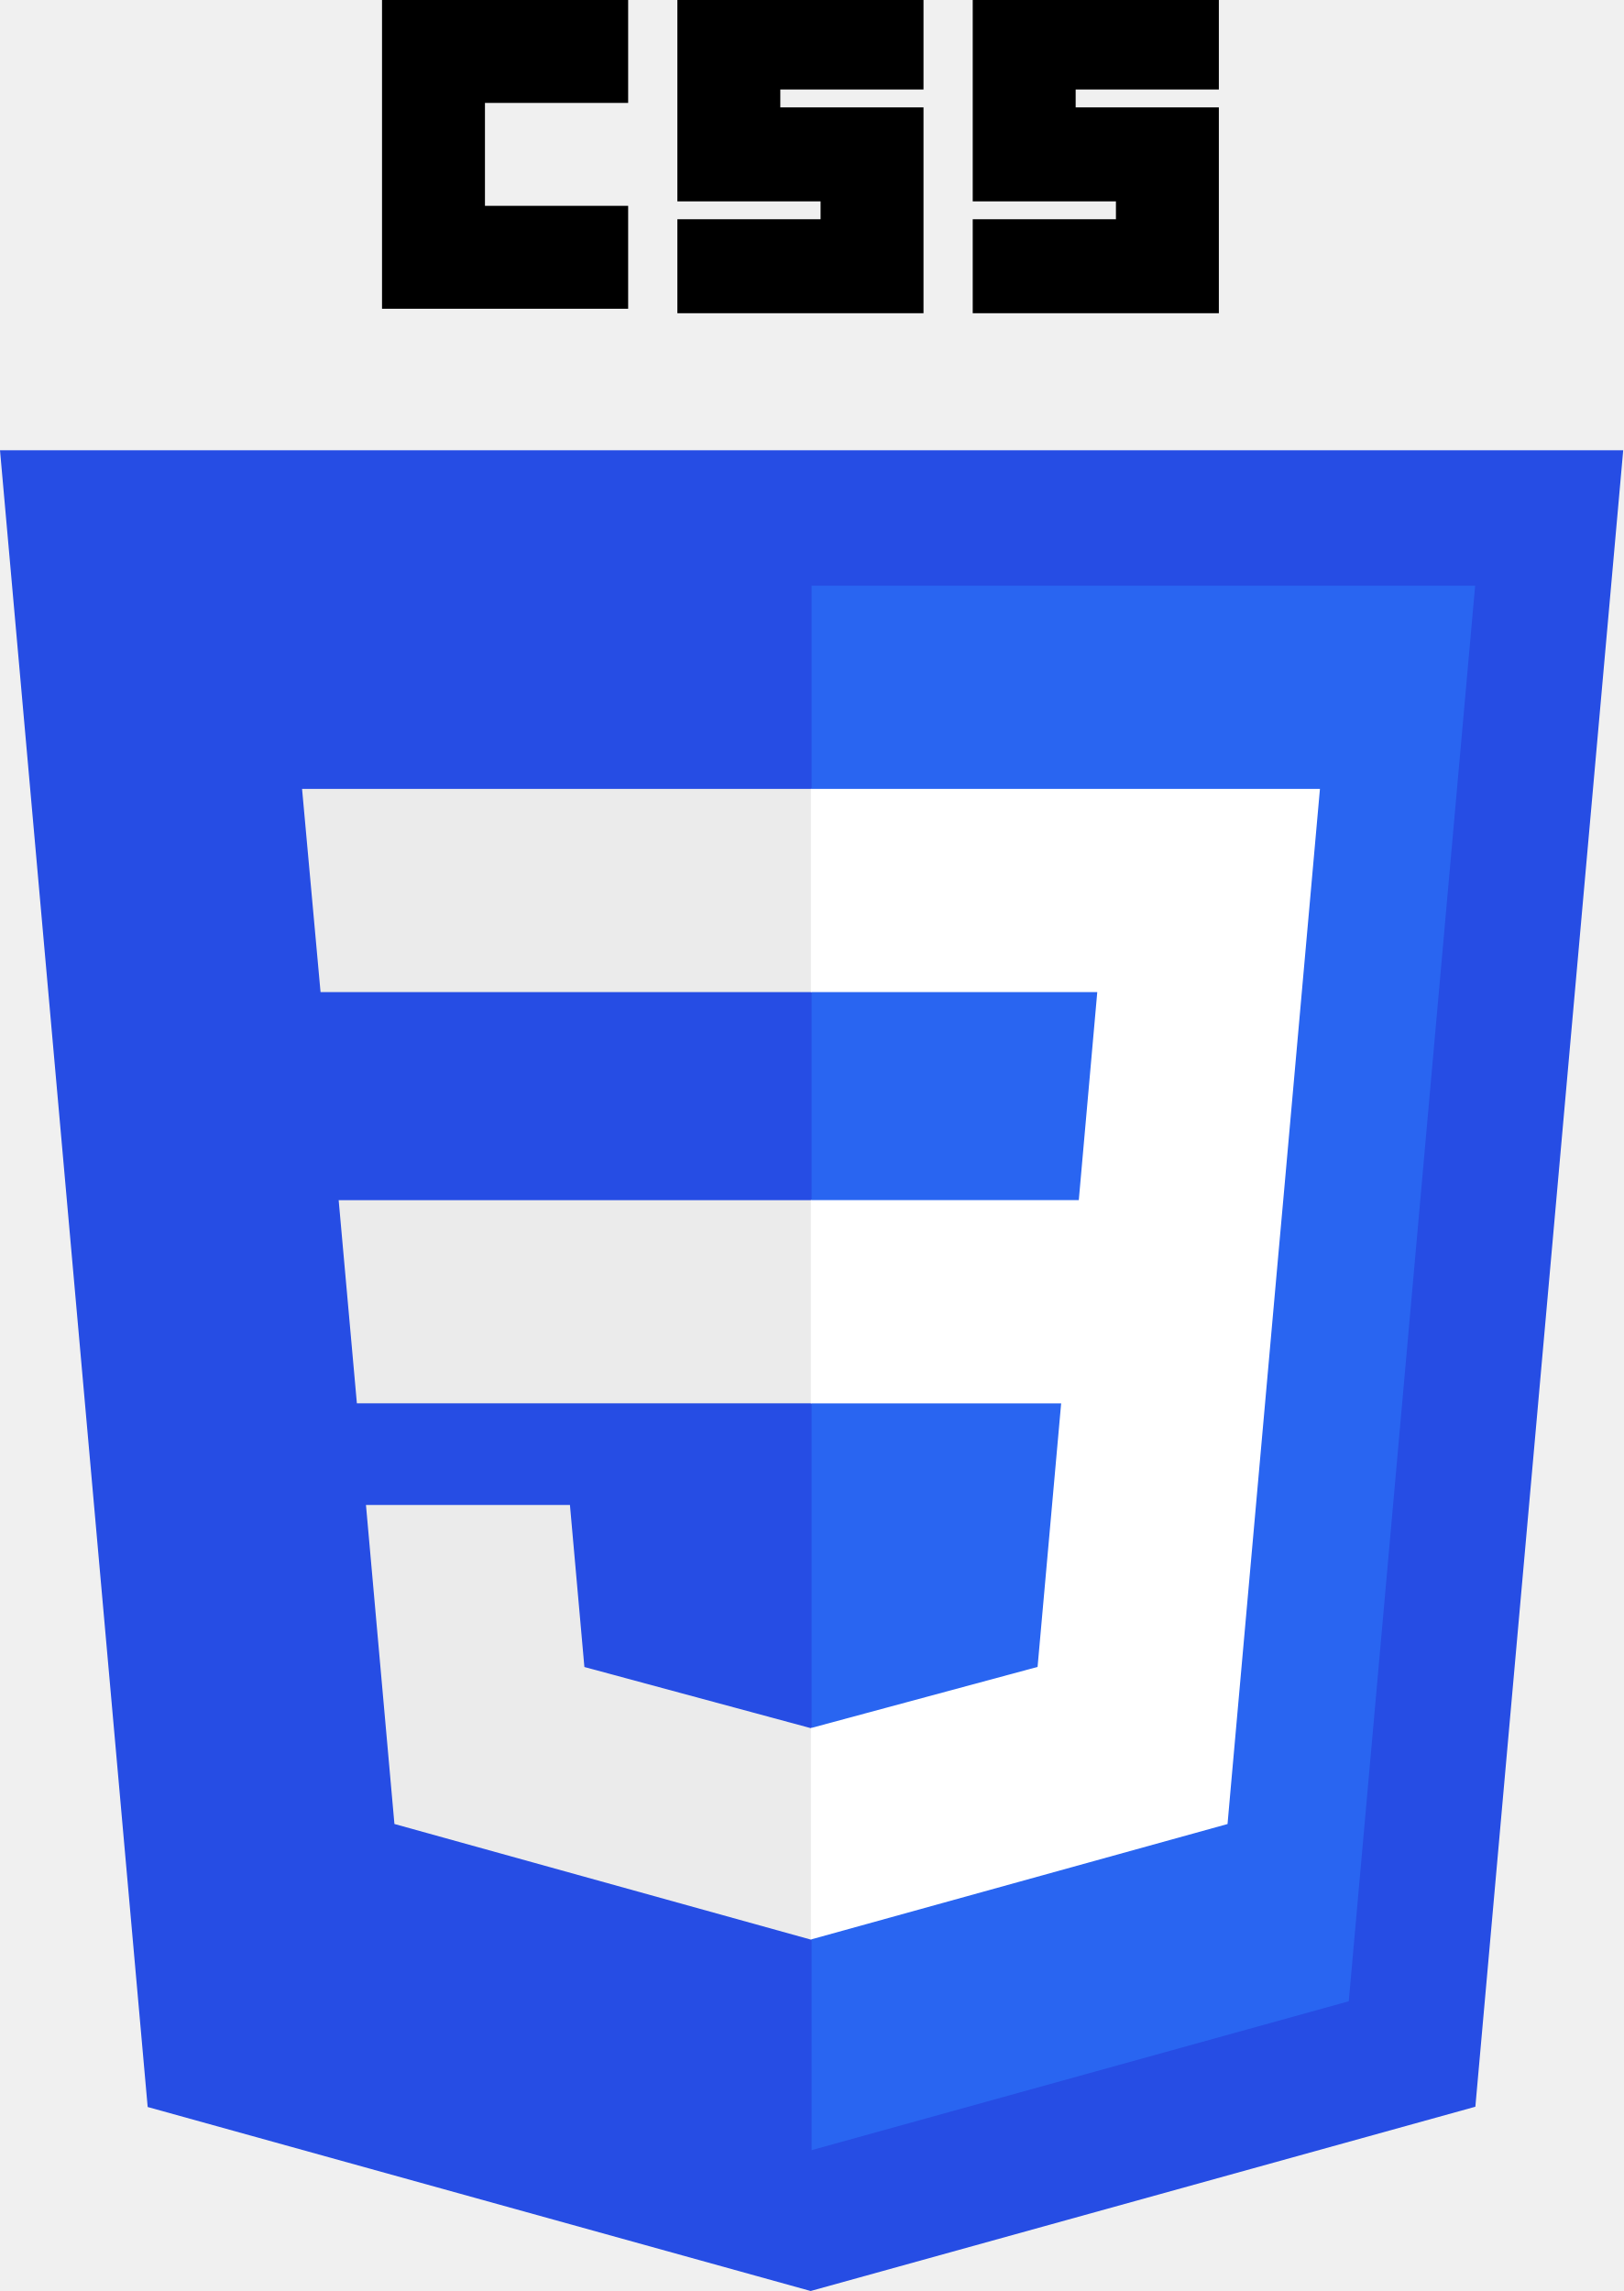
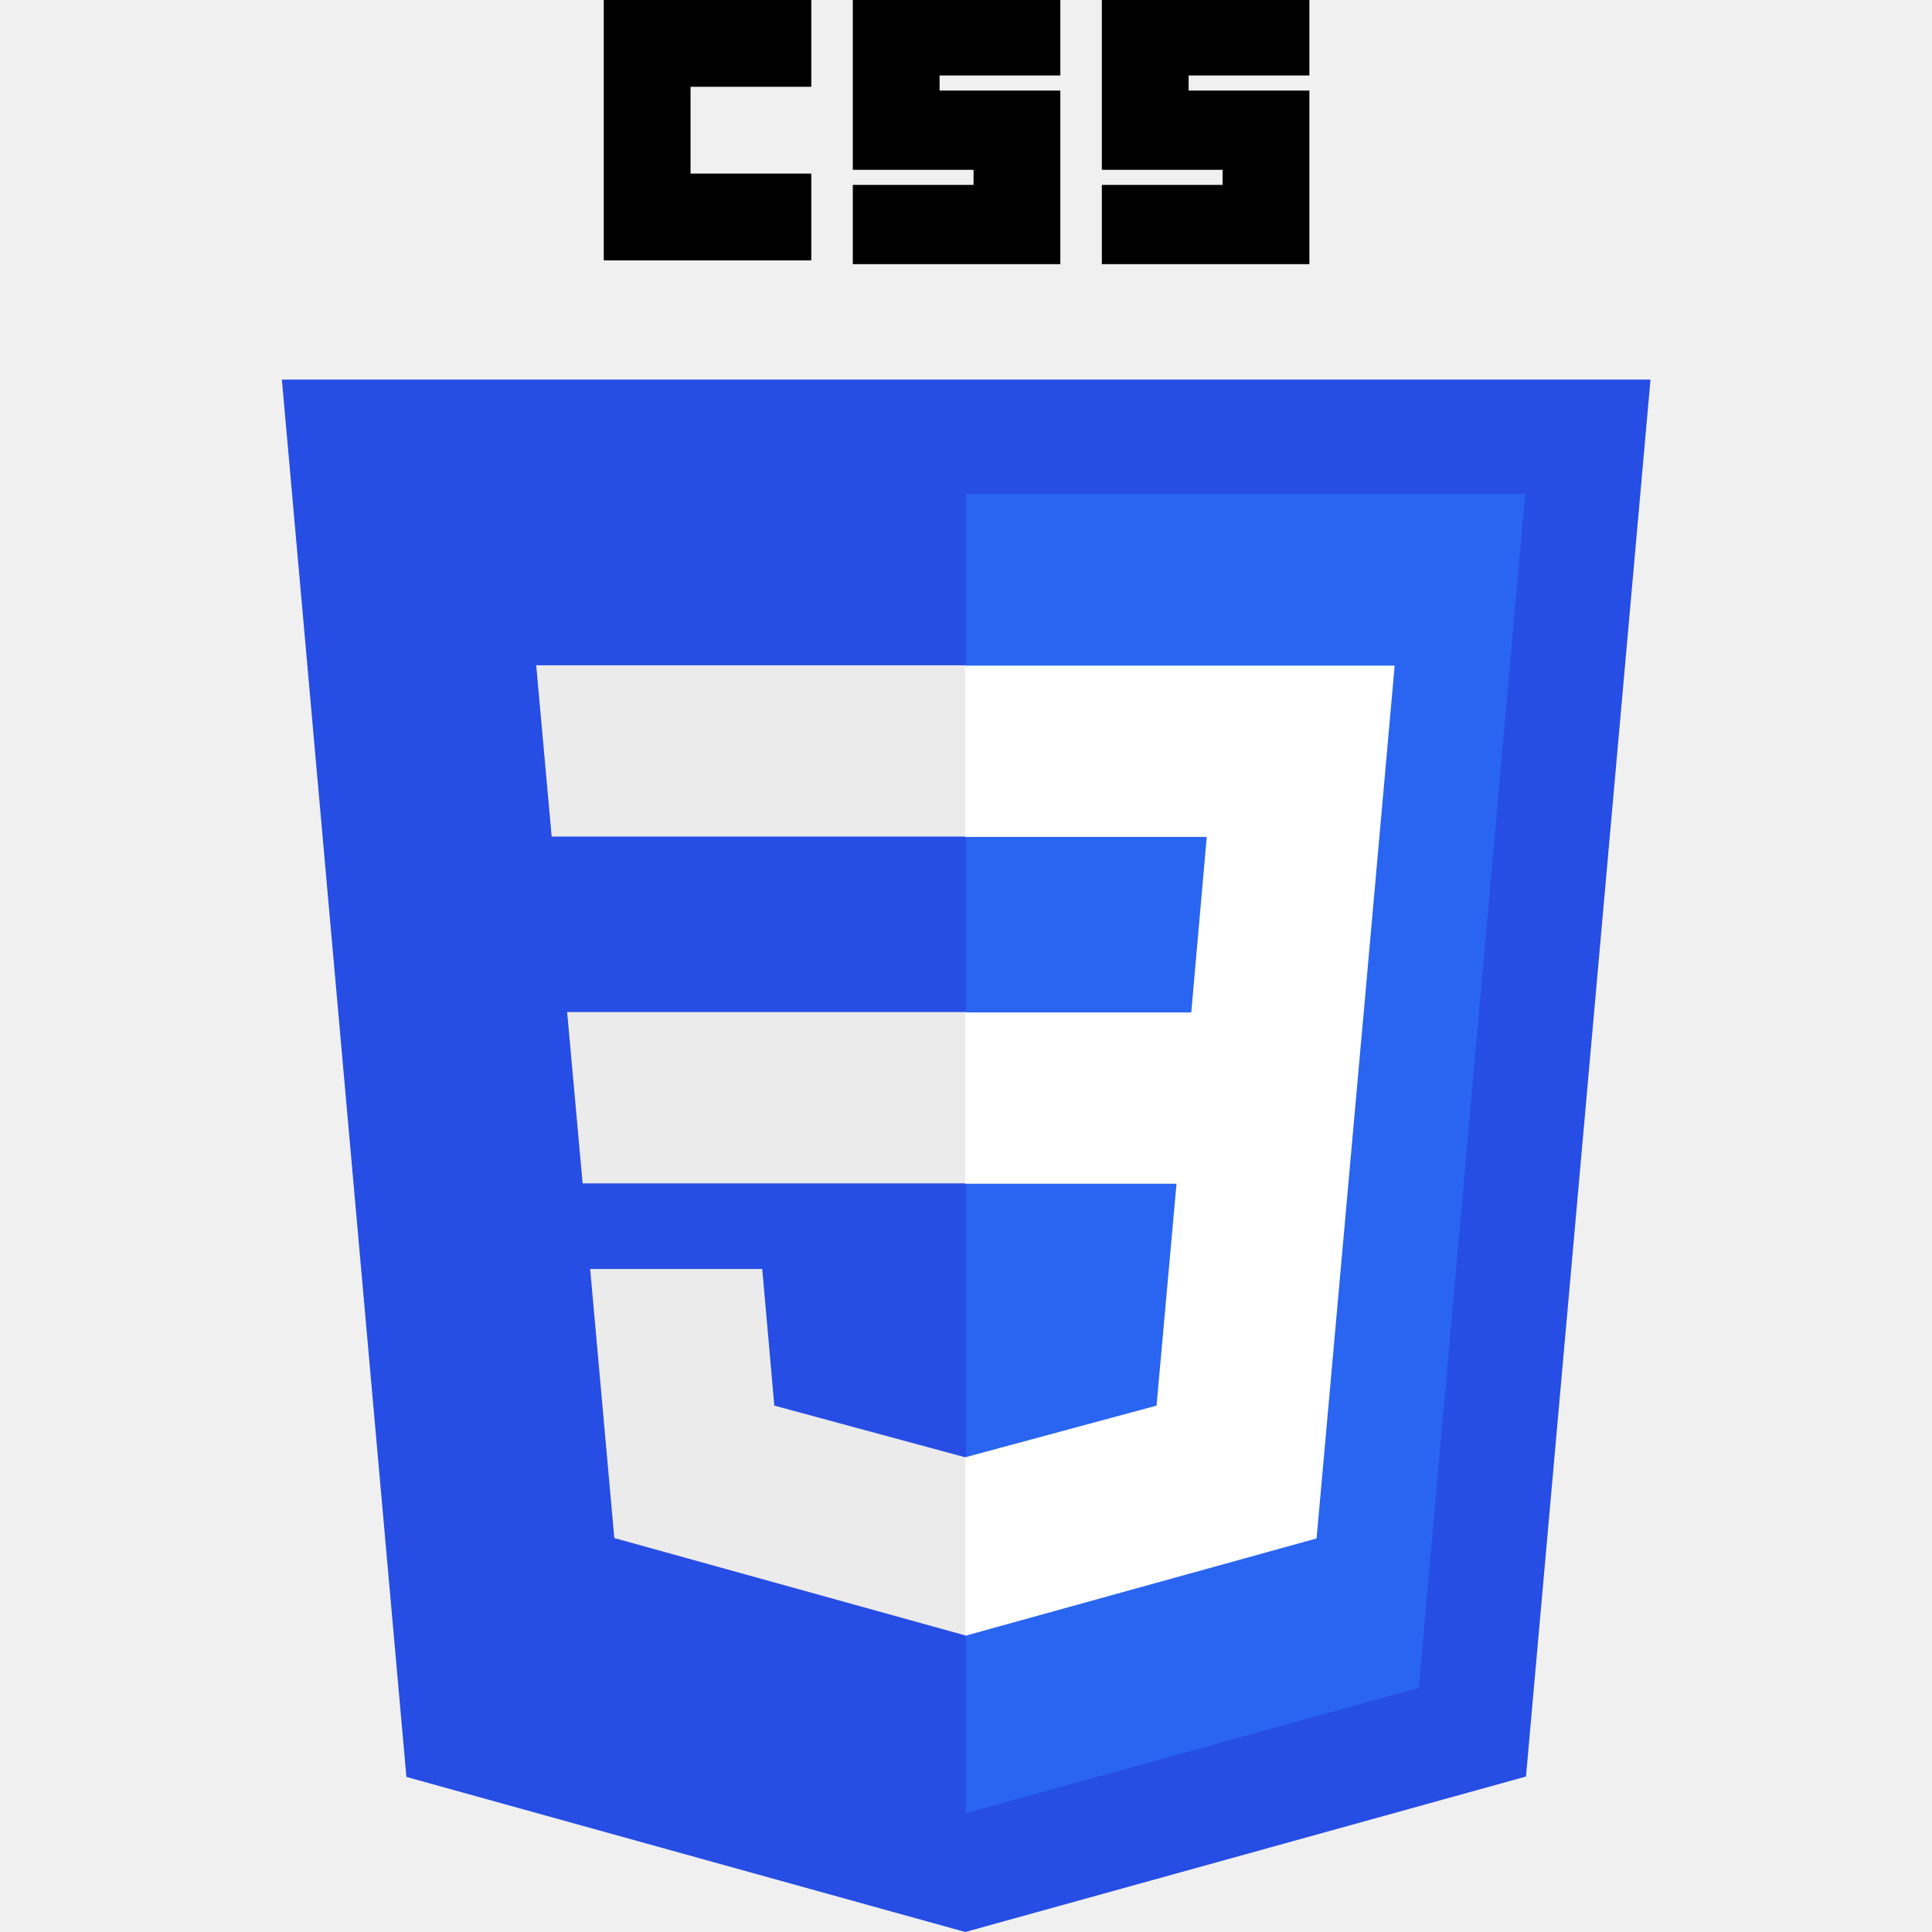
- <svg xmlns="http://www.w3.org/2000/svg" viewBox="0 0 362.73 512">
-   <path fill="#264de4" d="M362.73 100.62l-33.04 370.2L181.15 512 33 470.88 0 100.62z" />
-   <path fill="#2965f1" d="M301.4 447.25l28.24-316.36H181.37v349.63z" />
-   <path fill="#ebebeb" d="M75.68 268.22l4.07 45.4h101.62v-45.4zM181.37 176.3H67.5l4.13 45.42h109.74zM181.37 433.4v-47.25l-.2.06-50.58-13.66-3.23-36.22H81.78l6.36 71.3 93.02 25.83z" />
-   <path d="M85.37 0h55v23h-32v23h32v23h-55zM151.37 0h55v20h-32v4h32v46h-55V49h32v-4h-32zM217.37 0h55v20h-32v4h32v46h-55V49h32v-4h-32z" />
-   <path fill="#fff" d="M237.13 313.63l-5.27 58.9-50.65 13.66v47.25l93.1-25.8.68-7.68 10.67-119.55 1.1-12.2 8.2-91.9H181.21v45.4h63.99l-4.13 46.5H181.2v45.42z" />
+ <svg xmlns="http://www.w3.org/2000/svg" viewBox="0 0 512 512">
+   <path fill="#264de4" d="M437.4 100.6l-33 370.2L255.8 512l-148.1-41.1-33-370.3h362.7z" />
+   <path fill="#2965f1" d="M376 447.3l28.2-316.4H256v349.6l120-33.2z" />
+   <path fill="#ebebeb" d="M150.3 268.2l4.1 45.4H256v-45.4H150.3zM256 176.3H142.1l4.1 45.4H256v-45.4zm0 257.1v-47.3l-.2.1-50.6-13.7-3.2-36.2h-45.6l6.4 71.3 93 25.8h.2z" />
+   <path d="M160 0h55v23h-32v23h32v23h-55V0zm66 0h55v20h-32v4h32v46h-55V49h32v-4h-32V0zm66 0h55v20h-32v4h32v46h-55V49h32v-4h-32V0z" />
+   <path fill="#fff" d="M311.8 313.6l-5.3 58.9-50.7 13.7v47.3l93.1-25.8.7-7.7 10.7-119.5 1.1-12.2 8.2-91.9H255.8v45.4h64l-4.1 46.5h-59.9v45.4h56z" />
</svg>
